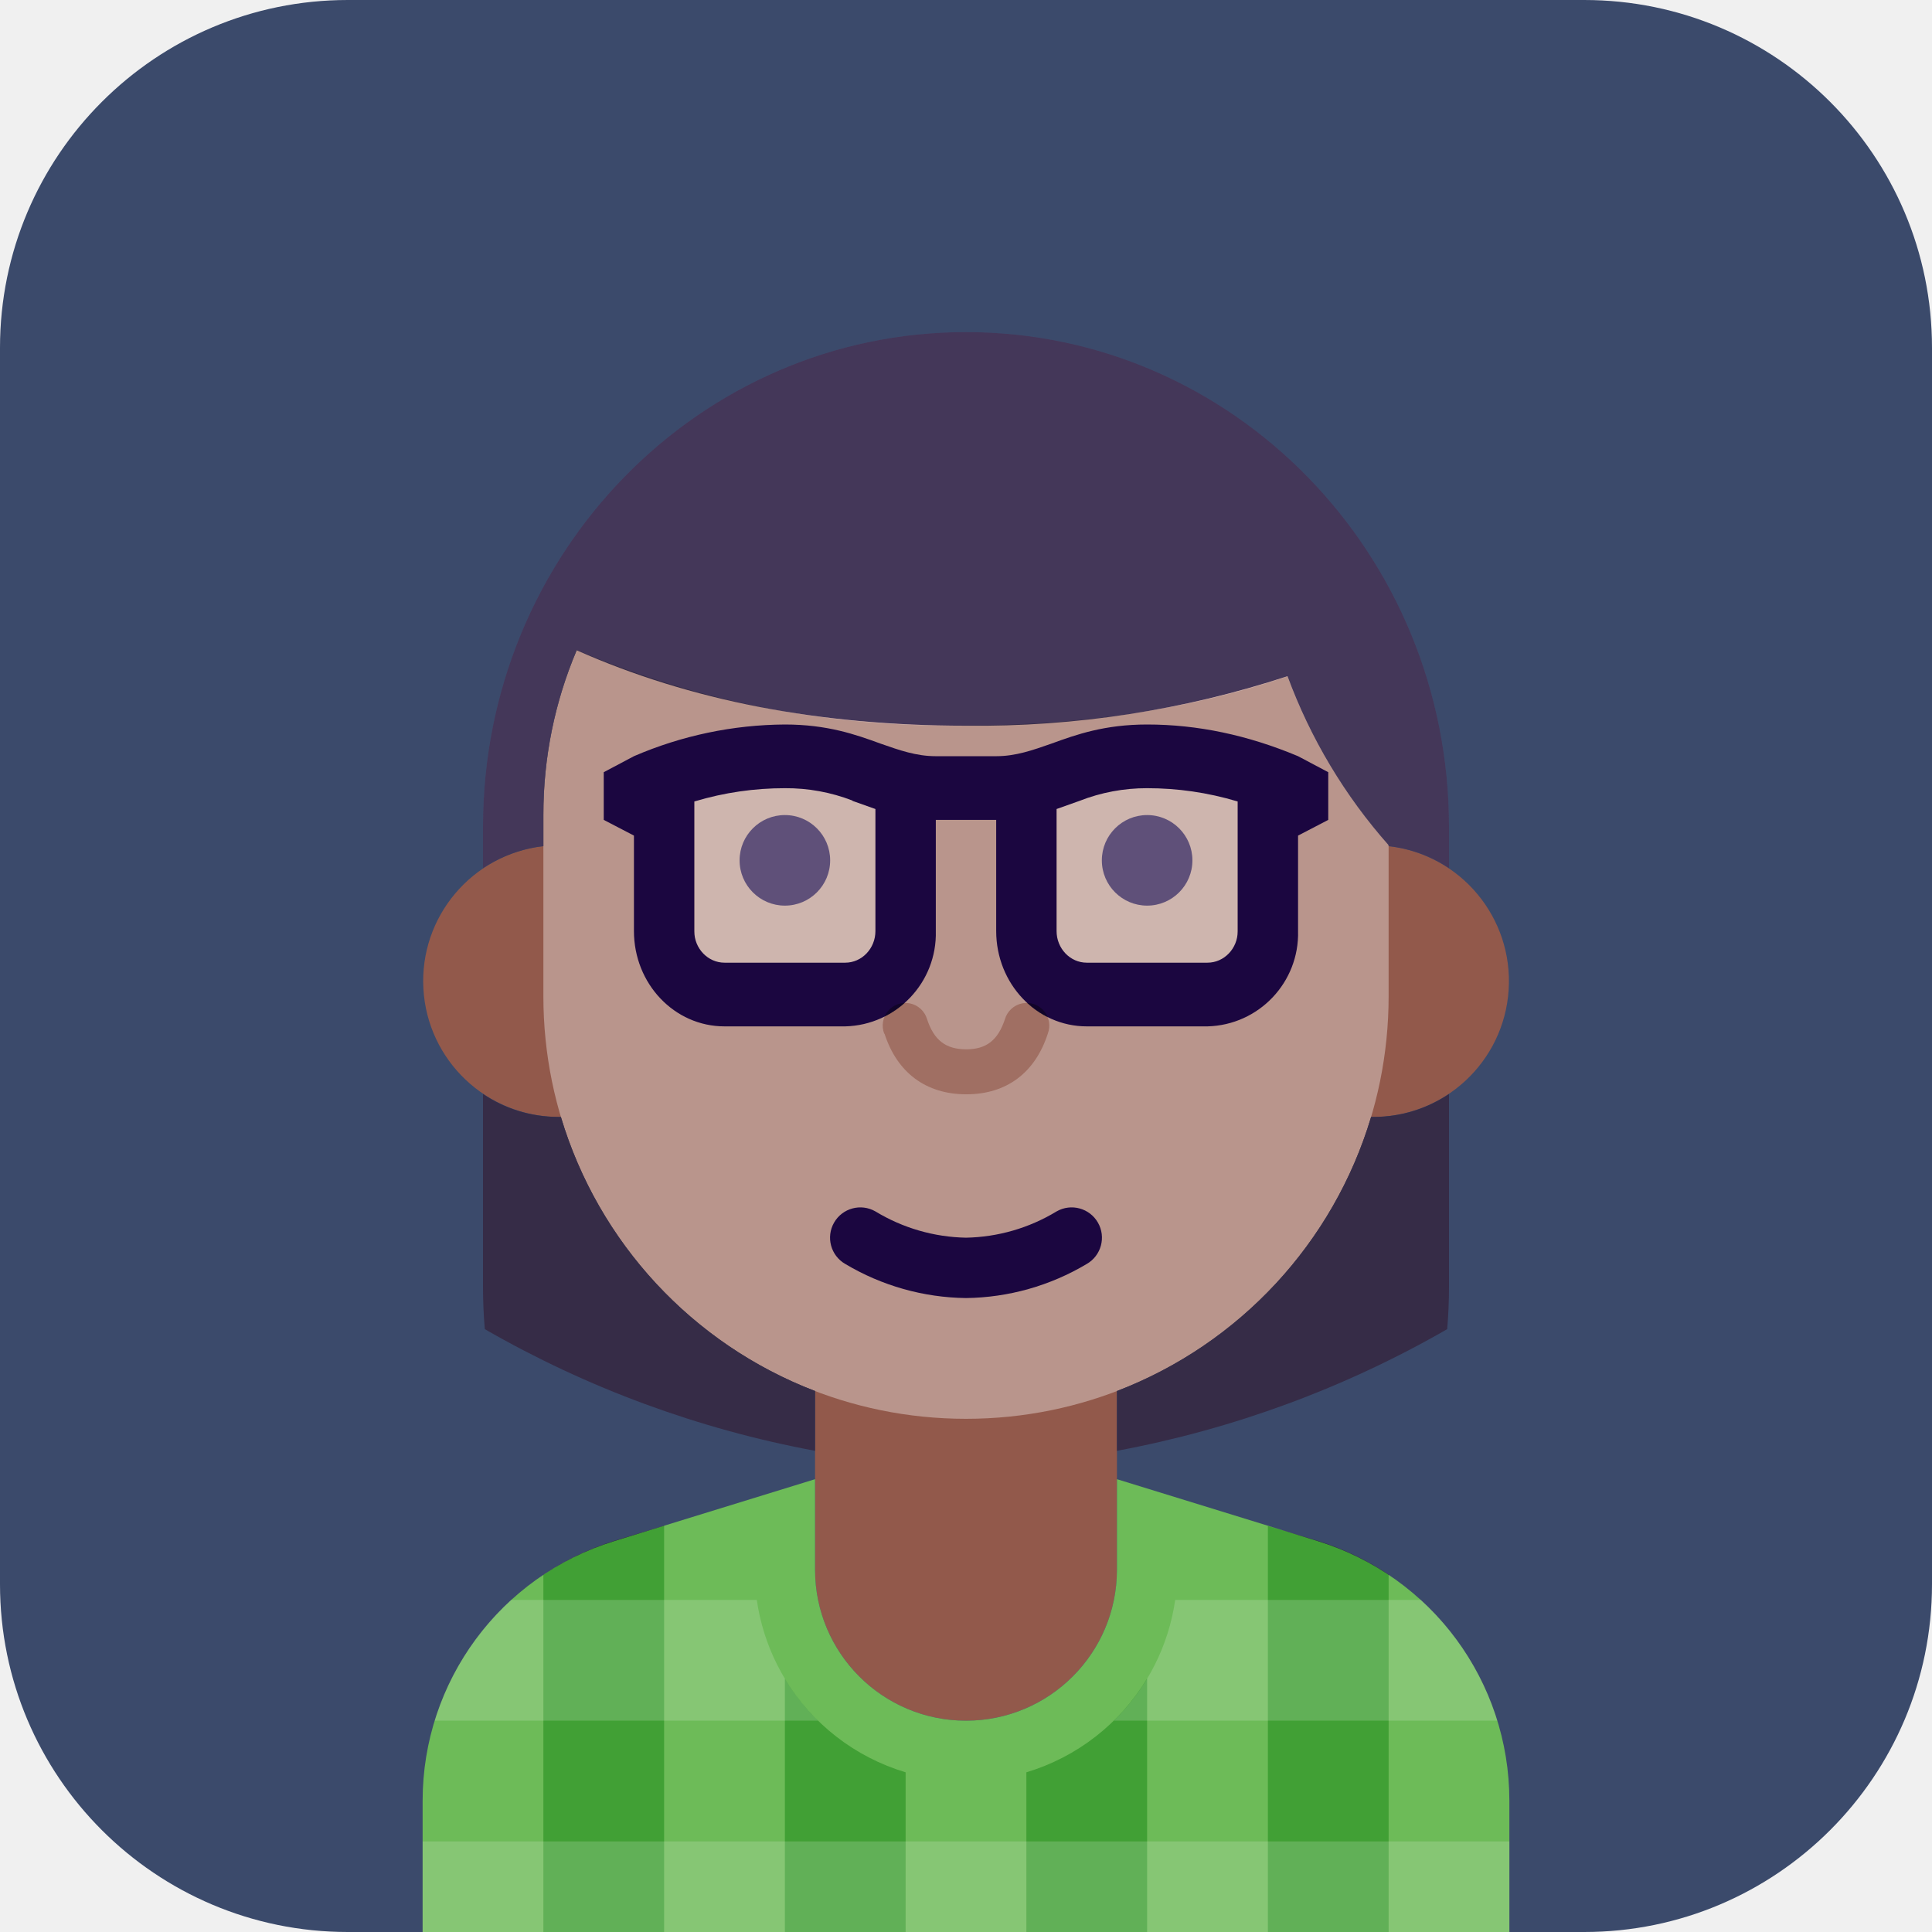
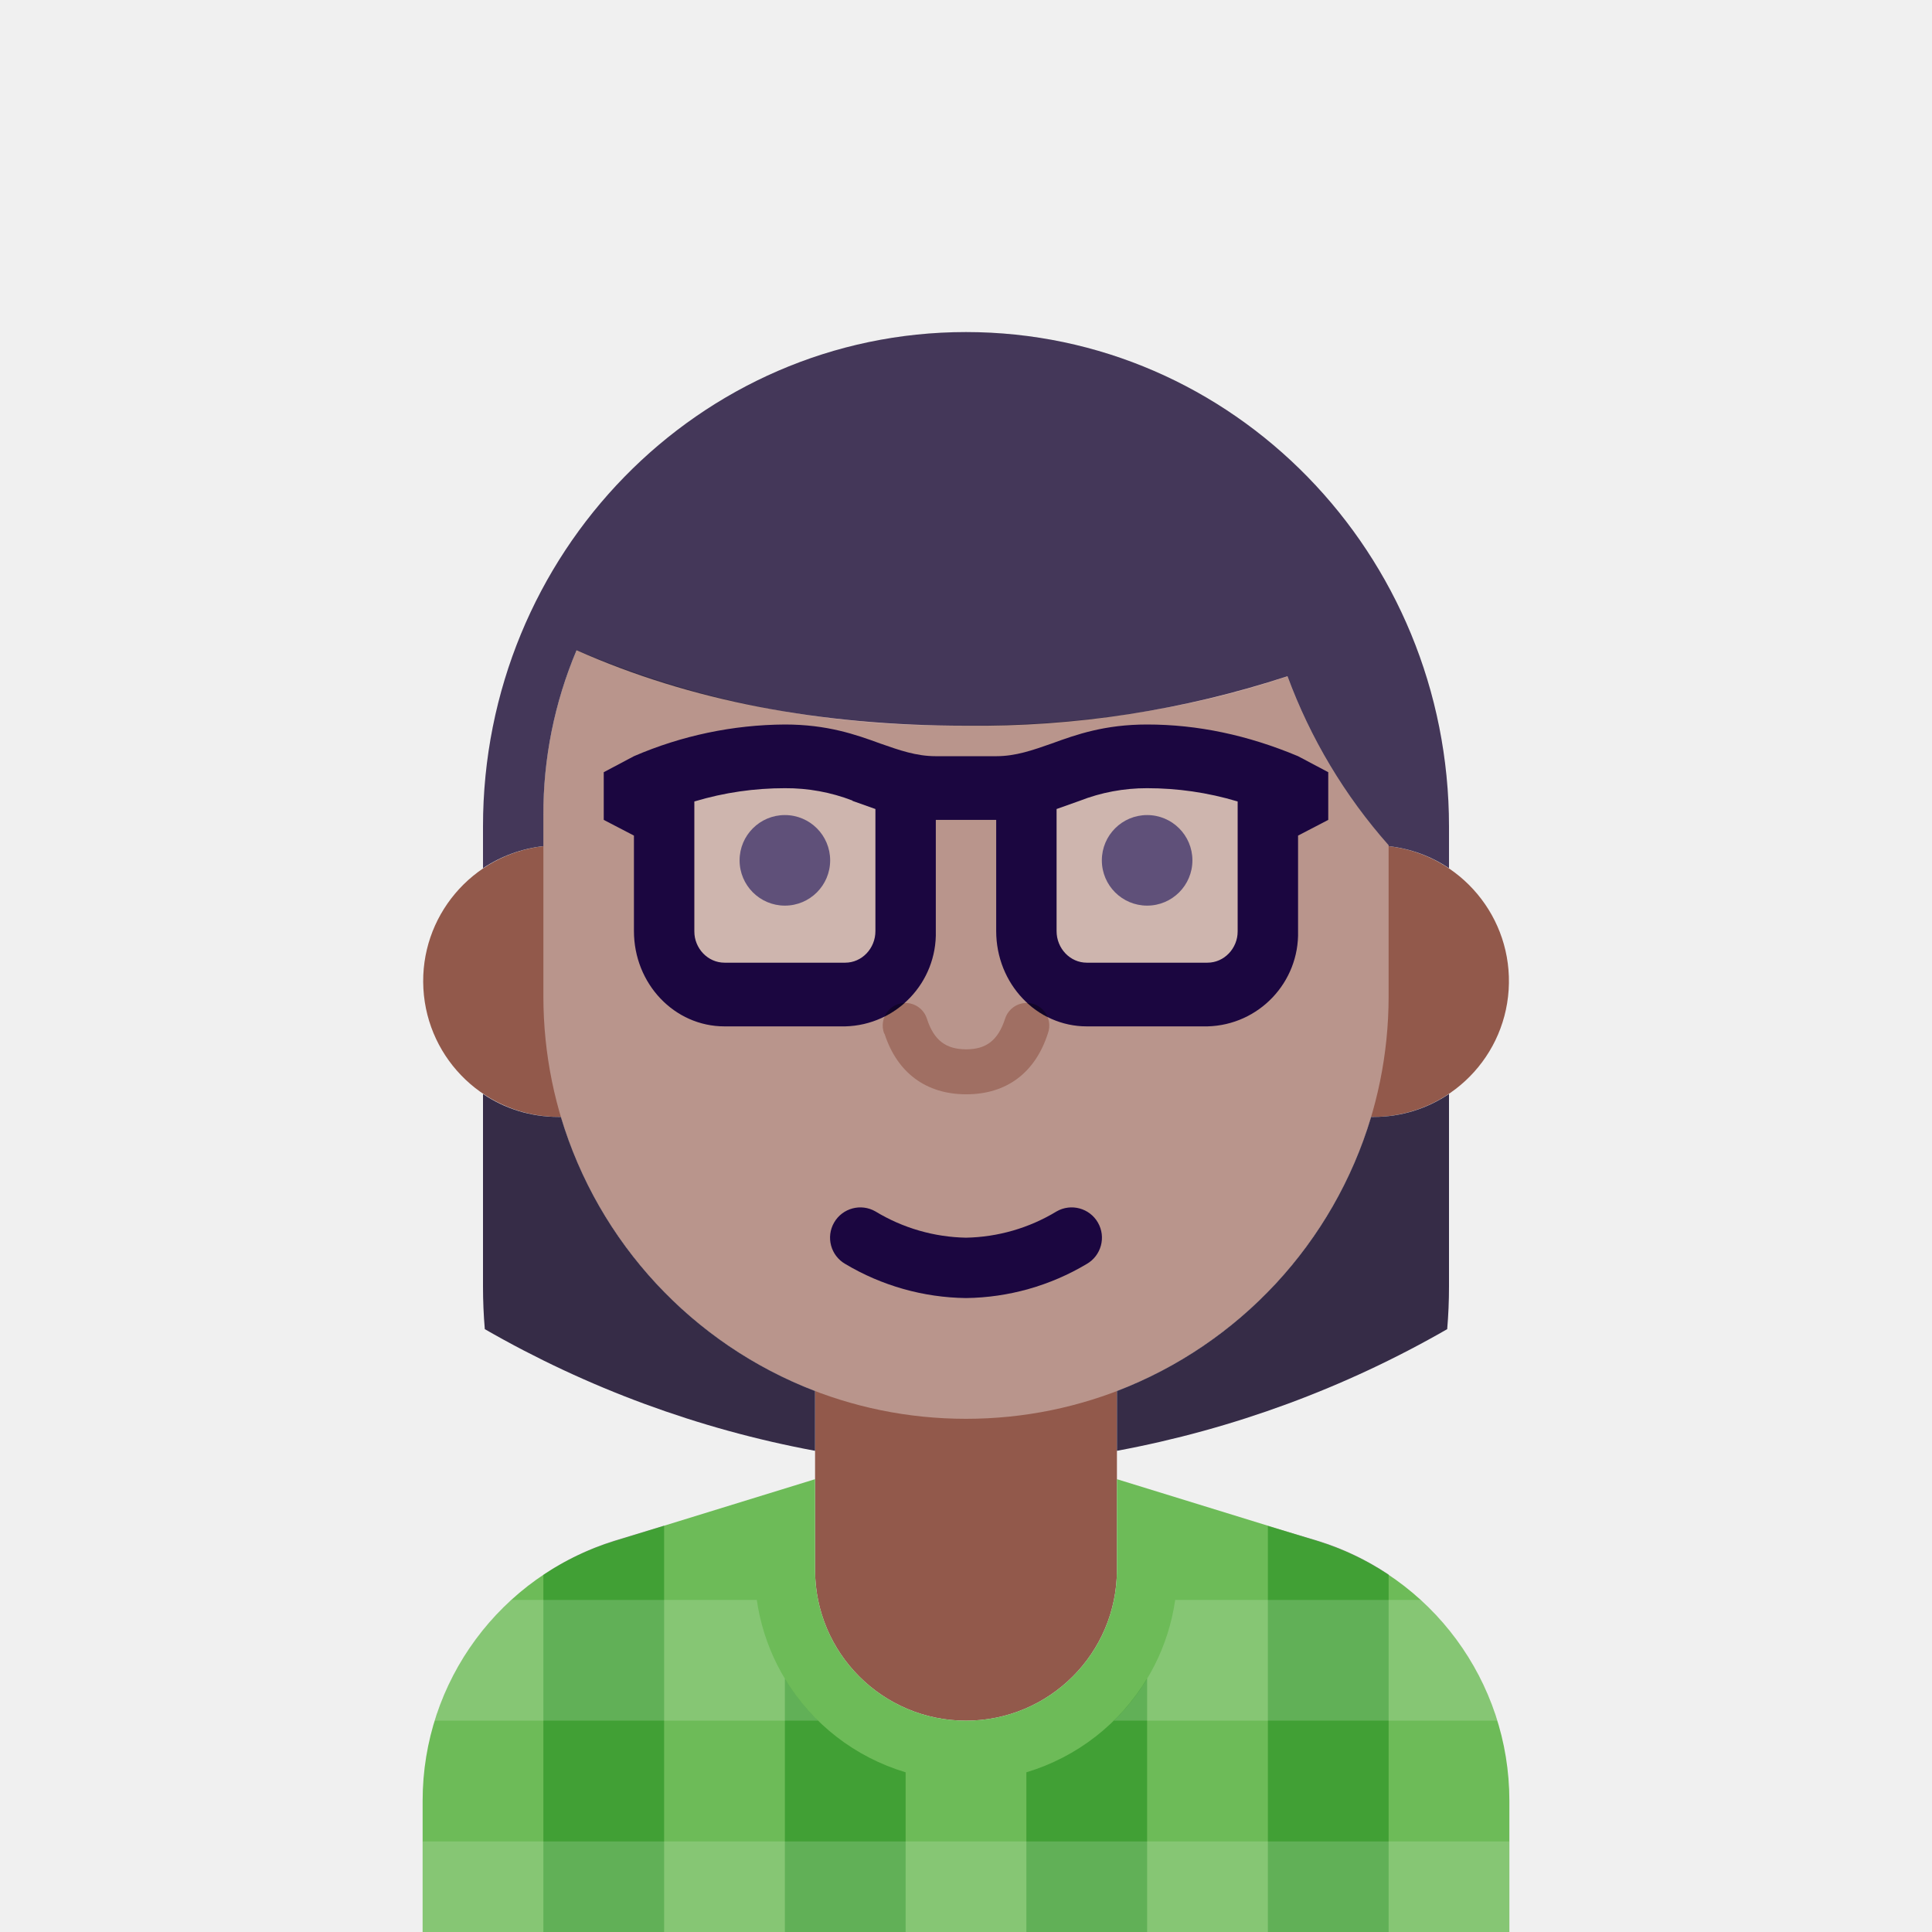
<svg xmlns="http://www.w3.org/2000/svg" viewBox="0 0 64 64" fill="none" shape-rendering="auto" width="128" height="128">
  <mask id="viewboxMask">
    <rect width="64" height="64" rx="11.52" ry="11.52" x="0" y="0" fill="#fff" />
  </mask>
  <g mask="url(#viewboxMask)">
-     <rect fill="#3b4a6b" width="64" height="64" x="0" y="0" />
    <path d="M37 46.08V52a5 5 0 0 1-10 0v-5.92A14.04 14.04 0 0 1 18.58 37h-.08a4.5 4.5 0 0 1-.5-8.97V27a14 14 0 1 1 28 0v1.03a4.5 4.5 0 0 1-.58 8.97A14.04 14.04 0 0 1 37 46.08Z" fill="#92594b" />
    <mask id="personas-a" style="mask-type:luminance" maskUnits="userSpaceOnUse" x="14" y="13" width="36" height="44">
      <path d="M37 46.08V52a5 5 0 0 1-10 0v-5.92A14.04 14.04 0 0 1 18.58 37h-.08a4.5 4.5 0 0 1-.5-8.97V27a14 14 0 1 1 28 0v1.03a4.5 4.5 0 0 1-.58 8.97A14.04 14.04 0 0 1 37 46.08Z" fill="#fff" />
    </mask>
    <g mask="url(#personas-a)">
      <path d="M32 13a14 14 0 0 1 14 14v6a14 14 0 1 1-28 0v-6a14 14 0 0 1 14-14Z" fill="#fff" style="mix-blend-mode:overlay" opacity=".36" />
    </g>
    <g transform="translate(20 24)">
      <path d="M6 6a1.5 1.5 0 1 0 0-3 1.5 1.5 0 0 0 0 3ZM18 6a1.5 1.5 0 1 0 0-3 1.5 1.5 0 0 0 0 3Z" fill="#1B0640" />
      <path d="M9 2H3v6h6V2ZM21 2h-6v6h6V2Z" opacity=".3" fill="#fff" />
      <path fill-rule="evenodd" clip-rule="evenodd" d="M11 1.05h2c.65 0 1.21-.2 1.84-.42C15.66.33 16.6 0 18 0c1.67 0 3.33.35 5 1.05l1 .53v1.58l-1 .52v3.16A3.08 3.08 0 0 1 20 10h-4c-1.66 0-3-1.41-3-3.16V3.16h-2v3.68A3.08 3.08 0 0 1 8 10H4c-1.66 0-3-1.41-3-3.16V3.68l-1-.52V1.58l1-.53A12.8 12.8 0 0 1 6 0c1.4 0 2.34.33 3.16.63.63.22 1.19.42 1.84.42ZM8.24 2.52A6.1 6.1 0 0 0 6 2.11c-1 0-2 .14-3 .44v4.3c0 .57.45 1.04 1 1.04h4c.55 0 1-.47 1-1.05V2.8l-.76-.27ZM15 2.8l.76-.27A6.1 6.1 0 0 1 18 2.11c1 0 2 .14 3 .44v4.3c0 .57-.45 1.04-1 1.04h-4c-.55 0-1-.47-1-1.05V2.8Z" fill="#1B0640" />
    </g>
    <g transform="translate(2 2)">
      <path fill-rule="evenodd" clip-rule="evenodd" d="M44 26a17.63 17.63 0 0 1-3.35-5.6A32.92 32.92 0 0 1 30 22.04c-4.85 0-9.14-.83-12.9-2.5A13.95 13.95 0 0 0 16 25v1.03c-.73.08-1.42.34-2 .73v-1.38C14 16.33 21.16 9 30 9s16 7.33 16 16.38v1.38a4.47 4.47 0 0 0-2-.73V26Zm-9 20.06v-1.98A14.04 14.04 0 0 0 43.42 35h.08c.93 0 1.78-.28 2.5-.76v6.38c0 .47-.02.95-.06 1.41A34.63 34.63 0 0 1 35 46.06Zm-20.94-4.03A34.63 34.63 0 0 0 25 46.06v-1.98A14.04 14.04 0 0 1 16.58 35h-.08c-.93 0-1.79-.28-2.5-.76v6.38c0 .47.02.95.06 1.41Z" fill="#362c47" />
      <path d="M30 9c-8.84 0-16 7.33-16 16.38v1.38c.58-.4 1.27-.65 2-.73V25c0-1.94.4-3.8 1.1-5.47a31.35 31.35 0 0 0 12.9 2.5c3.9 0 7.46-.54 10.65-1.62A17.63 17.63 0 0 0 44 26v.03c.73.08 1.42.34 2 .73v-1.38C46 16.33 38.84 9 30 9Z" fill="#fff" style="mix-blend-mode:overlay" opacity=".26" />
    </g>
    <g transform="translate(11 44)">
      <path d="M16 5v3a5 5 0 0 0 10 0V5l6.65 2.05a9 9 0 0 1 6.35 8.6V20H3v-4.35a9 9 0 0 1 6.35-8.6L16 5Z" fill="#6dbb58" />
      <path d="m11 6.54-1.65.5A9 9 0 0 0 7 8.17V20h4V6.54ZM15 20h4v-5.29a7.02 7.02 0 0 1-4-3.1V20ZM23 20h4v-8.4a7.02 7.02 0 0 1-4 3.11v5.3ZM31 20h4V8.16a9 9 0 0 0-2.35-1.12L31 6.55V20Z" style="mix-blend-mode:overlay" opacity=".4" fill="#000" />
      <path d="M3.4 13a9.01 9.01 0 0 1 2.53-4h8.14a6.98 6.98 0 0 0 2.03 4H3.4ZM39 17v3H3v-3h36ZM36.07 9a9.01 9.01 0 0 1 2.53 4H25.9a6.98 6.98 0 0 0 2.03-4h8.14Z" style="mix-blend-mode:lighten" opacity=".17" fill="#fff" />
    </g>
    <g transform="translate(23 36)">
      <path d="M5 5.87a1 1 0 1 1 1-1.74A6 6 0 0 0 9 5a6 6 0 0 0 3-.87 1 1 0 1 1 1 1.74A8 8 0 0 1 9 7a8 8 0 0 1-4-1.13Z" fill="#1B0640" />
    </g>
    <g transform="translate(24 28)">
      <path d="M5.29 6.24a.75.75 0 1 1 1.42-.48c.23.7.62 1 1.3 1 .66 0 1.05-.3 1.28-1a.75.75 0 1 1 1.42.48c-.42 1.3-1.37 2.01-2.7 2.01S5.72 7.54 5.3 6.24Z" fill="#000" style="mix-blend-mode:overlay" opacity=".36" />
    </g>
    <g transform="translate(14 26)" />
  </g>
</svg>
